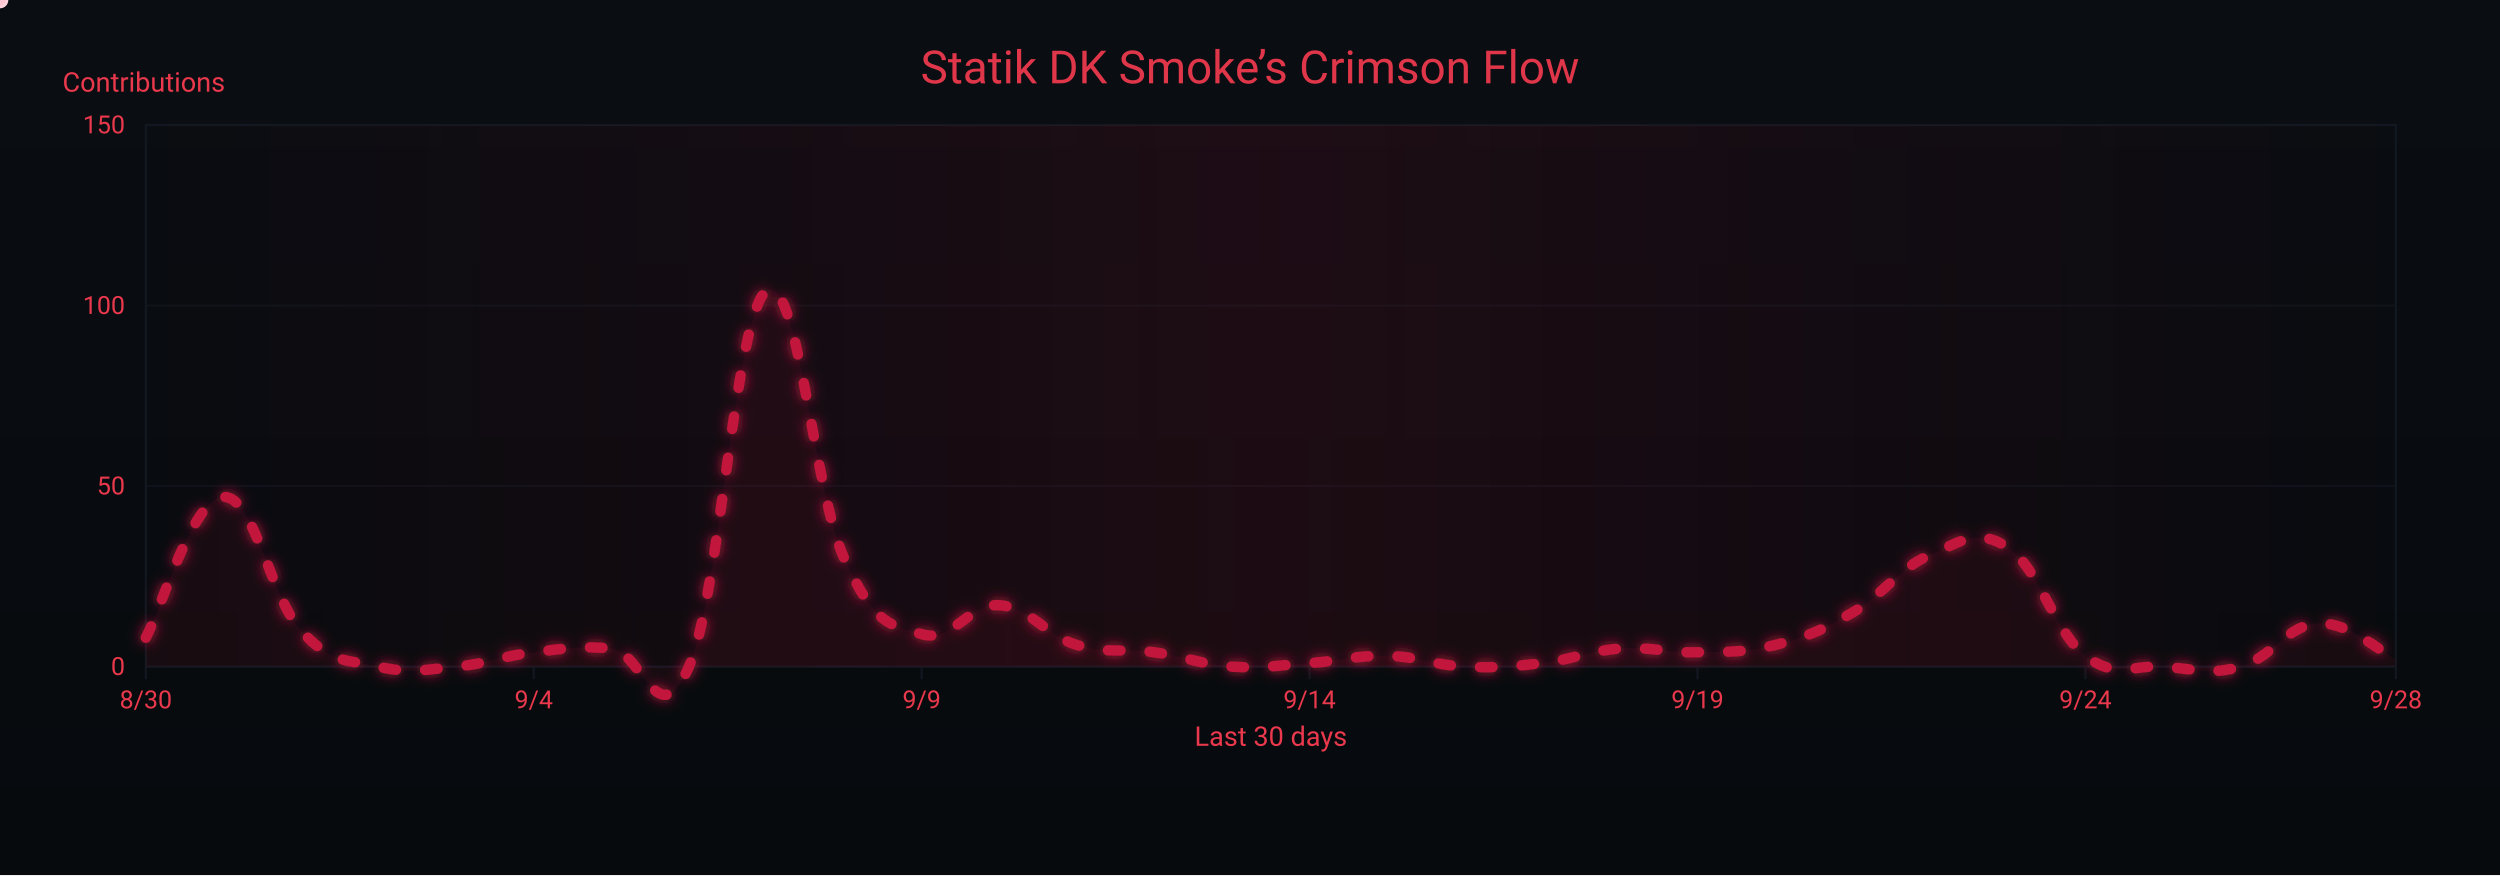
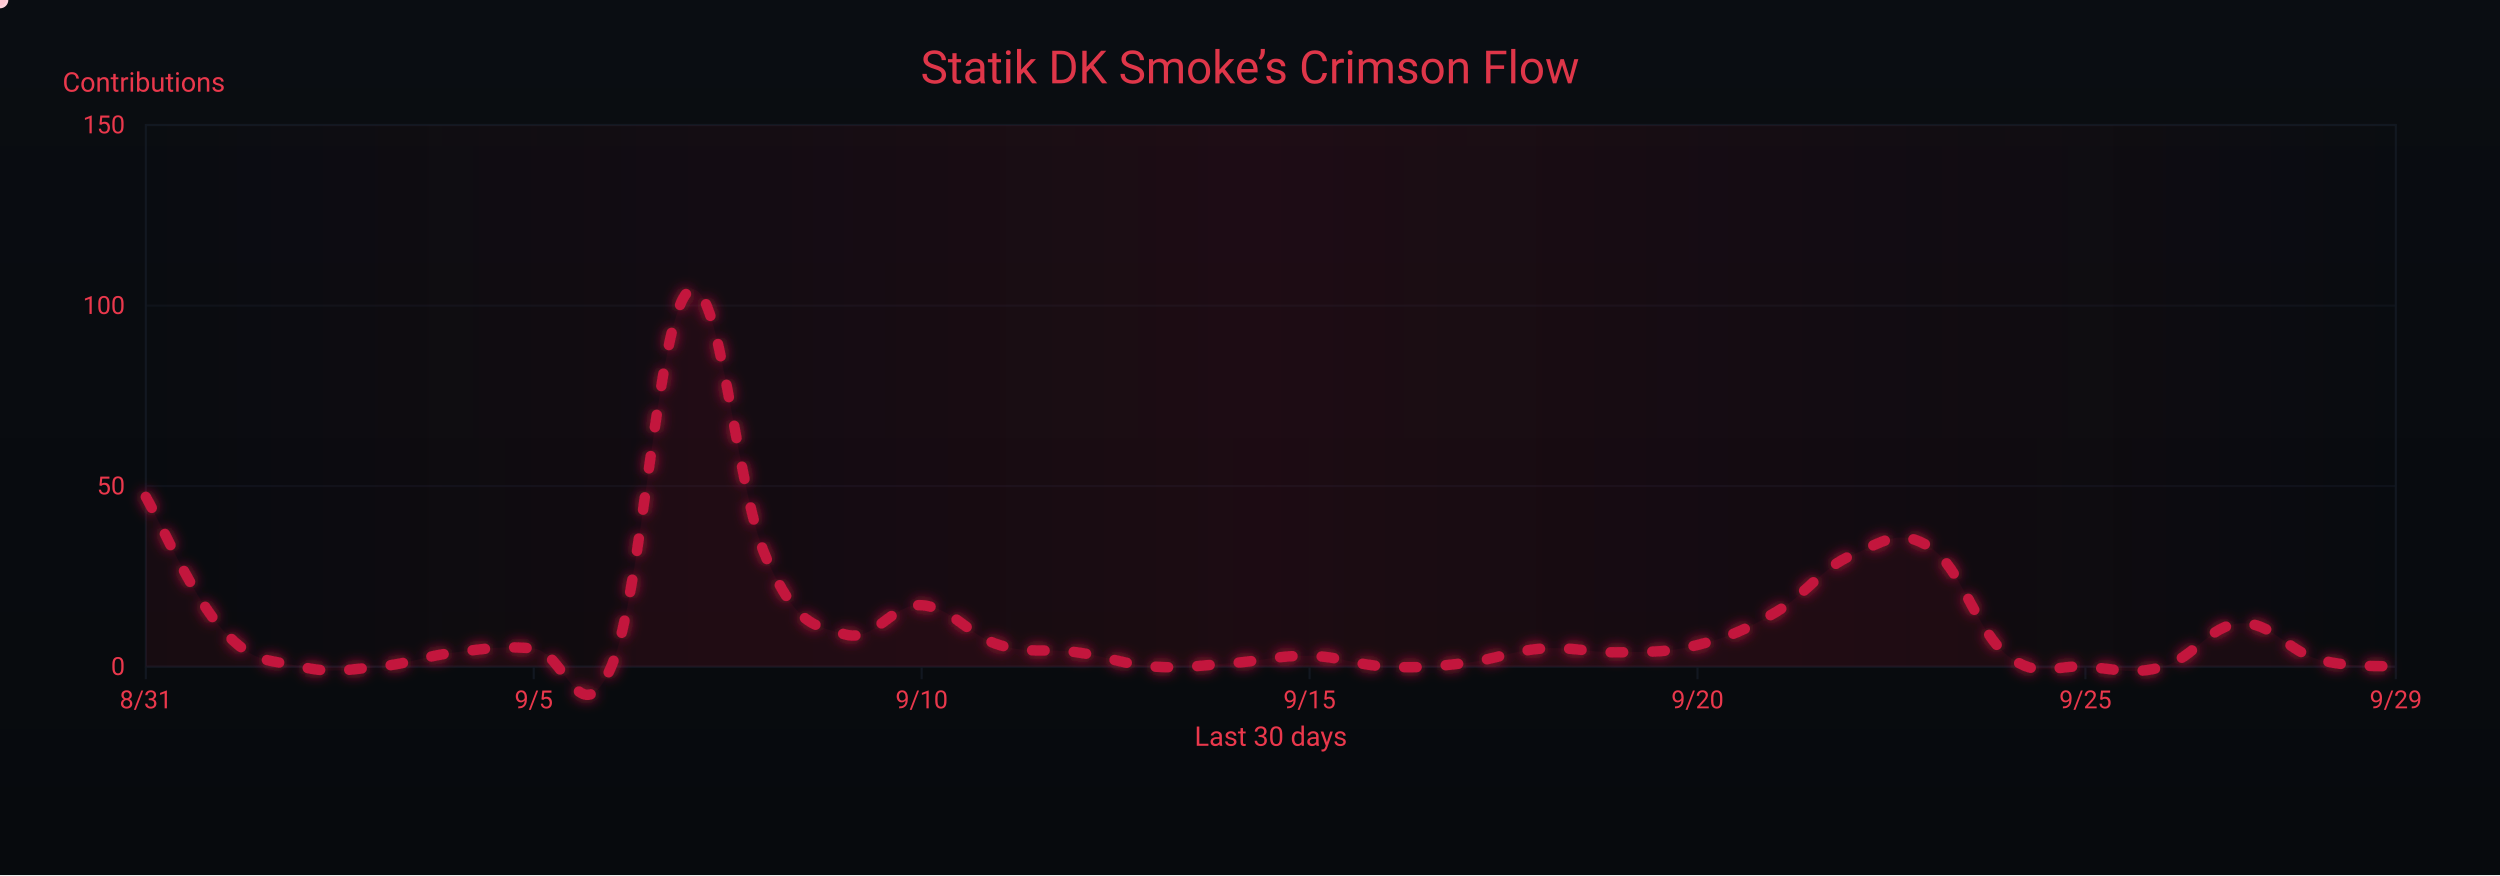
<svg xmlns="http://www.w3.org/2000/svg" width="1200" height="420" viewBox="0 0 1200 420" role="img" aria-label="Crimson Flow Graph">
  <defs>
    <linearGradient id="bgGrad" x1="0" y1="0" x2="0" y2="1">
      <stop offset="0%" stop-color="#0a0d12" />
      <stop offset="100%" stop-color="#070a0d" />
    </linearGradient>
    <filter id="glow">
      <feGaussianBlur stdDeviation="3" result="b1" />
      <feMerge>
        <feMergeNode in="b1" />
        <feMergeNode in="SourceGraphic" />
      </feMerge>
    </filter>
    <linearGradient id="sheen" x1="0" y1="0" x2="1" y2="0">
      <stop offset="0%" stop-color="#9b0e2a" stop-opacity="0" />
      <stop offset="50%" stop-color="#9b0e2a" stop-opacity=".14" />
      <stop offset="100%" stop-color="#9b0e2a" stop-opacity="0" />
      <animateTransform attributeName="gradientTransform" type="translate" from="-1 0" to="1 0" dur="9s" repeatCount="indefinite" />
    </linearGradient>
  </defs>
  <rect width="1200" height="420" fill="url(#bgGrad)" />
  <rect x="70" y="60" width="1080" height="260" fill="none" stroke="#121821" stroke-width="1" />
  <g font-family="ui-sans-serif,system-ui,-apple-system,Segoe UI,Roboto,Ubuntu,Arial" font-size="12">
    <path d="M70,320.0 H1150" stroke="#121821" stroke-width="1" opacity="0.6" />
    <text x="60" y="324.0" text-anchor="end" fill="#ea384c">0</text>
    <path d="M70,233.3 H1150" stroke="#121821" stroke-width="1" opacity="0.6" />
    <text x="60" y="237.3" text-anchor="end" fill="#ea384c">50</text>
    <path d="M70,146.7 H1150" stroke="#121821" stroke-width="1" opacity="0.6" />
    <text x="60" y="150.7" text-anchor="end" fill="#ea384c">100</text>
    <path d="M70,60.0 H1150" stroke="#121821" stroke-width="1" opacity="0.6" />
    <text x="60" y="64.0" text-anchor="end" fill="#ea384c">150</text>
    <text x="30" y="44" fill="#ea384c" font-size="13">Contributions</text>
  </g>
  <g font-family="ui-sans-serif,system-ui,-apple-system,Segoe UI,Roboto,Ubuntu,Arial" font-size="12">
    <path d="M70.0,320 V326" stroke="#121821" stroke-width="1" />
-     <text x="70.0" y="340" text-anchor="middle" fill="#ea384c">8/30</text>
+     <text x="70.0" y="340" text-anchor="middle" fill="#ea384c">8/31</text>
    <path d="M256.2,320 V326" stroke="#121821" stroke-width="1" />
-     <text x="256.2" y="340" text-anchor="middle" fill="#ea384c">9/4</text>
+     <text x="256.2" y="340" text-anchor="middle" fill="#ea384c">9/5</text>
    <path d="M442.4,320 V326" stroke="#121821" stroke-width="1" />
-     <text x="442.4" y="340" text-anchor="middle" fill="#ea384c">9/9</text>
+     <text x="442.4" y="340" text-anchor="middle" fill="#ea384c">9/10</text>
    <path d="M628.6,320 V326" stroke="#121821" stroke-width="1" />
-     <text x="628.6" y="340" text-anchor="middle" fill="#ea384c">9/14</text>
+     <text x="628.6" y="340" text-anchor="middle" fill="#ea384c">9/15</text>
    <path d="M814.8,320 V326" stroke="#121821" stroke-width="1" />
-     <text x="814.8" y="340" text-anchor="middle" fill="#ea384c">9/19</text>
+     <text x="814.8" y="340" text-anchor="middle" fill="#ea384c">9/20</text>
    <path d="M1001.0,320 V326" stroke="#121821" stroke-width="1" />
-     <text x="1001.0" y="340" text-anchor="middle" fill="#ea384c">9/24</text>
+     <text x="1001.0" y="340" text-anchor="middle" fill="#ea384c">9/25</text>
    <path d="M1150.0,320 V326" stroke="#121821" stroke-width="1" />
-     <text x="1150.0" y="340" text-anchor="middle" fill="#ea384c">9/28</text>
+     <text x="1150.0" y="340" text-anchor="middle" fill="#ea384c">9/29</text>
    <text x="610" y="358" text-anchor="middle" fill="#ea384c" font-size="13">Last 30 days</text>
  </g>
  <rect x="70" y="60" width="1080" height="260" fill="url(#sheen)" />
  <text x="600" y="40" text-anchor="middle" font-family="ui-sans-serif,system-ui,-apple-system,Segoe UI,Roboto,Ubuntu,Arial" font-size="22" fill="#ea384c" opacity=".95">Statik DK Smoke’s Crimson Flow</text>
-   <path d="M70.0,306.1 C77.4,292.6 92.3,239.2 107.2,238.5 C122.1,237.8 129.6,286.4 144.5,302.7 C159.4,319.0 166.8,316.5 181.7,320.0 C196.6,323.5 204.1,321.4 219.0,320.0 C233.9,318.6 241.3,314.8 256.2,313.1 C271.1,311.3 278.6,309.9 293.4,311.3 C308.3,312.7 315.8,354.3 330.7,320.0 C345.6,285.7 353.0,150.1 367.9,139.7 C382.8,129.3 390.3,235.1 405.2,268.0 C420.1,300.9 427.5,299.9 442.4,304.4 C457.3,308.9 464.8,289.5 479.7,290.5 C494.6,291.6 502.0,305.1 516.9,309.6 C531.8,314.1 539.2,311.0 554.1,313.1 C569.0,315.1 576.5,319.0 591.4,320.0 C606.3,321.0 613.7,319.3 628.6,318.3 C643.5,317.2 651.0,314.5 665.9,314.8 C680.8,315.1 688.2,319.3 703.1,320.0 C718.0,320.7 725.4,320.0 740.3,318.3 C755.2,316.5 762.7,312.4 777.6,311.3 C792.5,310.3 799.9,313.4 814.8,313.1 C829.7,312.7 837.2,313.4 852.1,309.6 C867.0,305.8 874.4,302.7 889.3,294.0 C904.2,285.3 911.7,272.5 926.6,266.3 C941.4,260.0 948.9,253.1 963.8,262.8 C978.7,272.5 986.1,303.4 1001.0,314.8 C1015.9,326.2 1023.4,319.0 1038.3,320.0 C1053.2,321.0 1060.6,324.2 1075.5,320.0 C1090.4,315.8 1097.9,299.9 1112.8,299.2 C1127.7,298.5 1142.6,313.1 1150.0,316.5 L 1150,320 L 70,320 Z" fill="#7a0f26" opacity=".13">
+   <path d="M70.0,238.5 C77.4,251.4 92.3,286.4 107.2,302.7 C122.1,319.0 129.6,316.5 144.5,320.0 C159.4,323.5 166.8,321.4 181.7,320.0 C196.6,318.6 204.1,314.8 219.0,313.1 C233.9,311.3 241.3,309.9 256.2,311.3 C271.1,312.7 278.6,354.3 293.4,320.0 C308.3,285.7 315.8,150.1 330.7,139.7 C345.6,129.3 353.0,235.1 367.9,268.0 C382.8,300.9 390.3,299.9 405.2,304.4 C420.1,308.9 427.5,289.5 442.4,290.5 C457.3,291.6 464.8,305.1 479.7,309.6 C494.6,314.1 502.0,311.0 516.9,313.1 C531.8,315.1 539.2,319.0 554.1,320.0 C569.0,321.0 576.5,319.3 591.4,318.3 C606.3,317.2 613.7,314.5 628.6,314.8 C643.5,315.1 651.0,319.3 665.9,320.0 C680.8,320.7 688.2,320.0 703.1,318.3 C718.0,316.5 725.4,312.4 740.3,311.3 C755.2,310.3 762.7,313.4 777.6,313.1 C792.5,312.7 799.9,313.4 814.8,309.6 C829.7,305.8 837.2,302.7 852.1,294.0 C867.0,285.3 874.4,272.5 889.3,266.3 C904.2,260.0 911.7,253.1 926.6,262.8 C941.4,272.5 948.9,303.4 963.8,314.8 C978.7,326.2 986.1,319.0 1001.0,320.0 C1015.9,321.0 1023.4,324.2 1038.3,320.0 C1053.2,315.8 1060.6,299.9 1075.5,299.2 C1090.4,298.5 1097.9,312.4 1112.8,316.5 C1127.7,320.7 1142.6,319.3 1150.0,320.0 L 1150,320 L 70,320 Z" fill="#7a0f26" opacity=".13">
    <animate attributeName="opacity" values=".10;.17;.10" dur="6s" repeatCount="indefinite" />
  </path>
-   <path id="curve" d="M70.0,306.1 C77.4,292.6 92.3,239.2 107.2,238.5 C122.1,237.8 129.6,286.4 144.5,302.7 C159.4,319.0 166.8,316.5 181.7,320.0 C196.6,323.5 204.1,321.4 219.0,320.0 C233.9,318.6 241.3,314.8 256.2,313.1 C271.1,311.3 278.6,309.9 293.4,311.3 C308.3,312.7 315.8,354.3 330.7,320.0 C345.6,285.7 353.0,150.1 367.9,139.7 C382.8,129.3 390.3,235.1 405.2,268.0 C420.1,300.9 427.5,299.9 442.4,304.4 C457.3,308.9 464.8,289.5 479.7,290.5 C494.6,291.6 502.0,305.1 516.9,309.6 C531.8,314.1 539.2,311.0 554.1,313.1 C569.0,315.1 576.5,319.0 591.4,320.0 C606.3,321.0 613.7,319.3 628.6,318.3 C643.5,317.2 651.0,314.5 665.9,314.8 C680.8,315.1 688.2,319.3 703.1,320.0 C718.0,320.7 725.4,320.0 740.3,318.3 C755.2,316.5 762.7,312.4 777.6,311.3 C792.5,310.3 799.9,313.4 814.8,313.1 C829.7,312.7 837.2,313.4 852.1,309.6 C867.0,305.8 874.4,302.7 889.3,294.0 C904.2,285.3 911.7,272.5 926.6,266.3 C941.4,260.0 948.9,253.1 963.8,262.8 C978.7,272.5 986.1,303.4 1001.0,314.8 C1015.9,326.2 1023.4,319.0 1038.3,320.0 C1053.2,321.0 1060.6,324.2 1075.5,320.0 C1090.4,315.8 1097.9,299.9 1112.8,299.2 C1127.7,298.5 1142.6,313.1 1150.0,316.5" fill="none" stroke="#c3193d" stroke-width="5" stroke-linecap="round" stroke-linejoin="round" stroke-dasharray="6 14" filter="url(#glow)">
+   <path id="curve" d="M70.0,238.5 C77.4,251.4 92.3,286.4 107.2,302.7 C122.1,319.0 129.6,316.5 144.5,320.0 C159.4,323.5 166.8,321.4 181.7,320.0 C196.6,318.6 204.1,314.8 219.0,313.1 C233.9,311.3 241.3,309.9 256.2,311.3 C271.1,312.7 278.6,354.3 293.4,320.0 C308.3,285.7 315.8,150.1 330.7,139.7 C345.6,129.3 353.0,235.1 367.9,268.0 C382.8,300.9 390.3,299.9 405.2,304.4 C420.1,308.9 427.5,289.5 442.4,290.5 C457.3,291.6 464.8,305.1 479.7,309.6 C494.6,314.1 502.0,311.0 516.9,313.1 C531.8,315.1 539.2,319.0 554.1,320.0 C569.0,321.0 576.5,319.3 591.4,318.3 C606.3,317.2 613.7,314.5 628.6,314.8 C643.5,315.1 651.0,319.3 665.9,320.0 C680.8,320.7 688.2,320.0 703.1,318.3 C718.0,316.5 725.4,312.4 740.3,311.3 C755.2,310.3 762.7,313.4 777.6,313.1 C792.5,312.7 799.9,313.4 814.8,309.6 C829.7,305.8 837.2,302.7 852.1,294.0 C867.0,285.3 874.4,272.5 889.3,266.3 C904.2,260.0 911.7,253.1 926.6,262.8 C941.4,272.5 948.9,303.4 963.8,314.8 C978.7,326.2 986.1,319.0 1001.0,320.0 C1015.9,321.0 1023.4,324.2 1038.3,320.0 C1053.2,315.8 1060.6,299.9 1075.5,299.2 C1090.4,298.5 1097.9,312.4 1112.8,316.5 C1127.7,320.7 1142.6,319.3 1150.0,320.0" fill="none" stroke="#c3193d" stroke-width="5" stroke-linecap="round" stroke-linejoin="round" stroke-dasharray="6 14" filter="url(#glow)">
    <animate attributeName="stroke-dashoffset" values="0;-220" dur="4.8s" repeatCount="indefinite" />
  </path>
  <g fill="#ffd1db">
    <circle r="4">
      <animateMotion dur="7s" rotate="auto" repeatCount="indefinite">
        <mpath href="#curve" />
      </animateMotion>
      <animate attributeName="opacity" values="1;.3;1" dur="2.2s" repeatCount="indefinite" />
    </circle>
    <circle r="3" fill="#ffffff">
      <animateMotion dur="8.2s" begin="1s" rotate="auto" repeatCount="indefinite">
        <mpath href="#curve" />
      </animateMotion>
      <animate attributeName="opacity" values=".7;.2;.7" dur="2.4s" repeatCount="indefinite" />
    </circle>
    <circle r="3" fill="#ffc7d3">
      <animateMotion dur="6s" begin="2s" rotate="auto" repeatCount="indefinite">
        <mpath href="#curve" />
      </animateMotion>
      <animate attributeName="opacity" values=".8;.3;.8" dur="2s" repeatCount="indefinite" />
    </circle>
  </g>
</svg>
